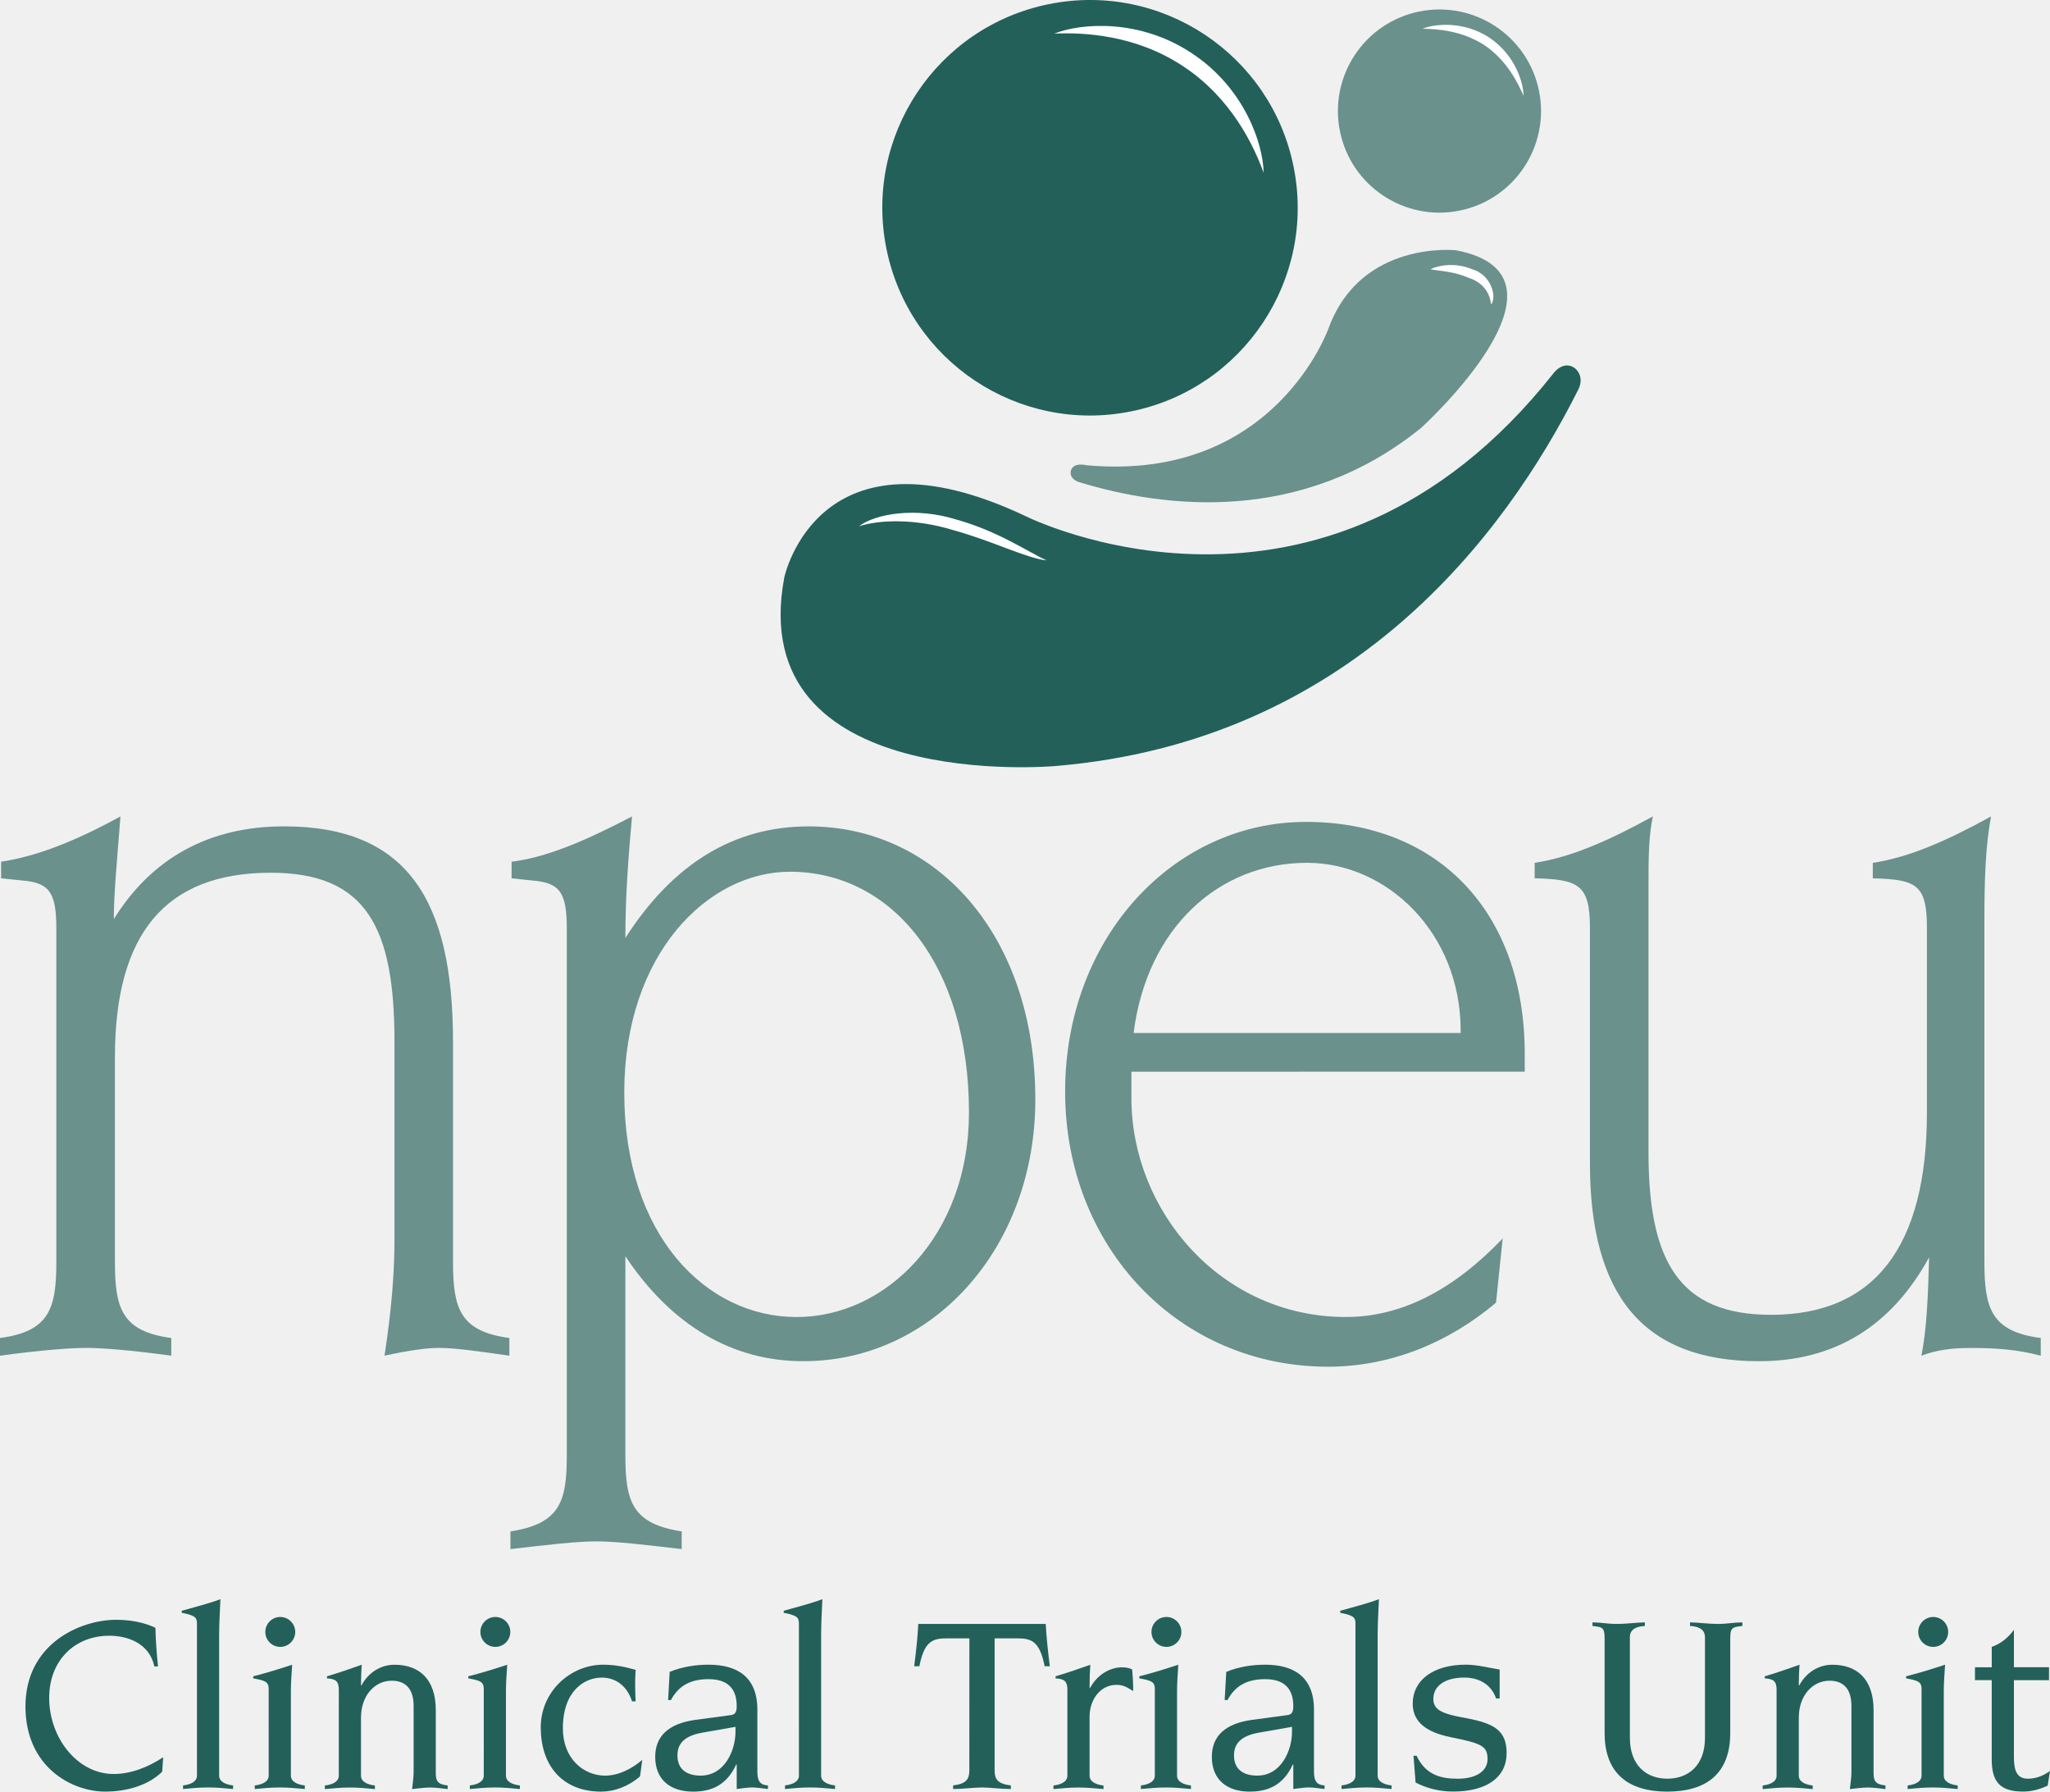
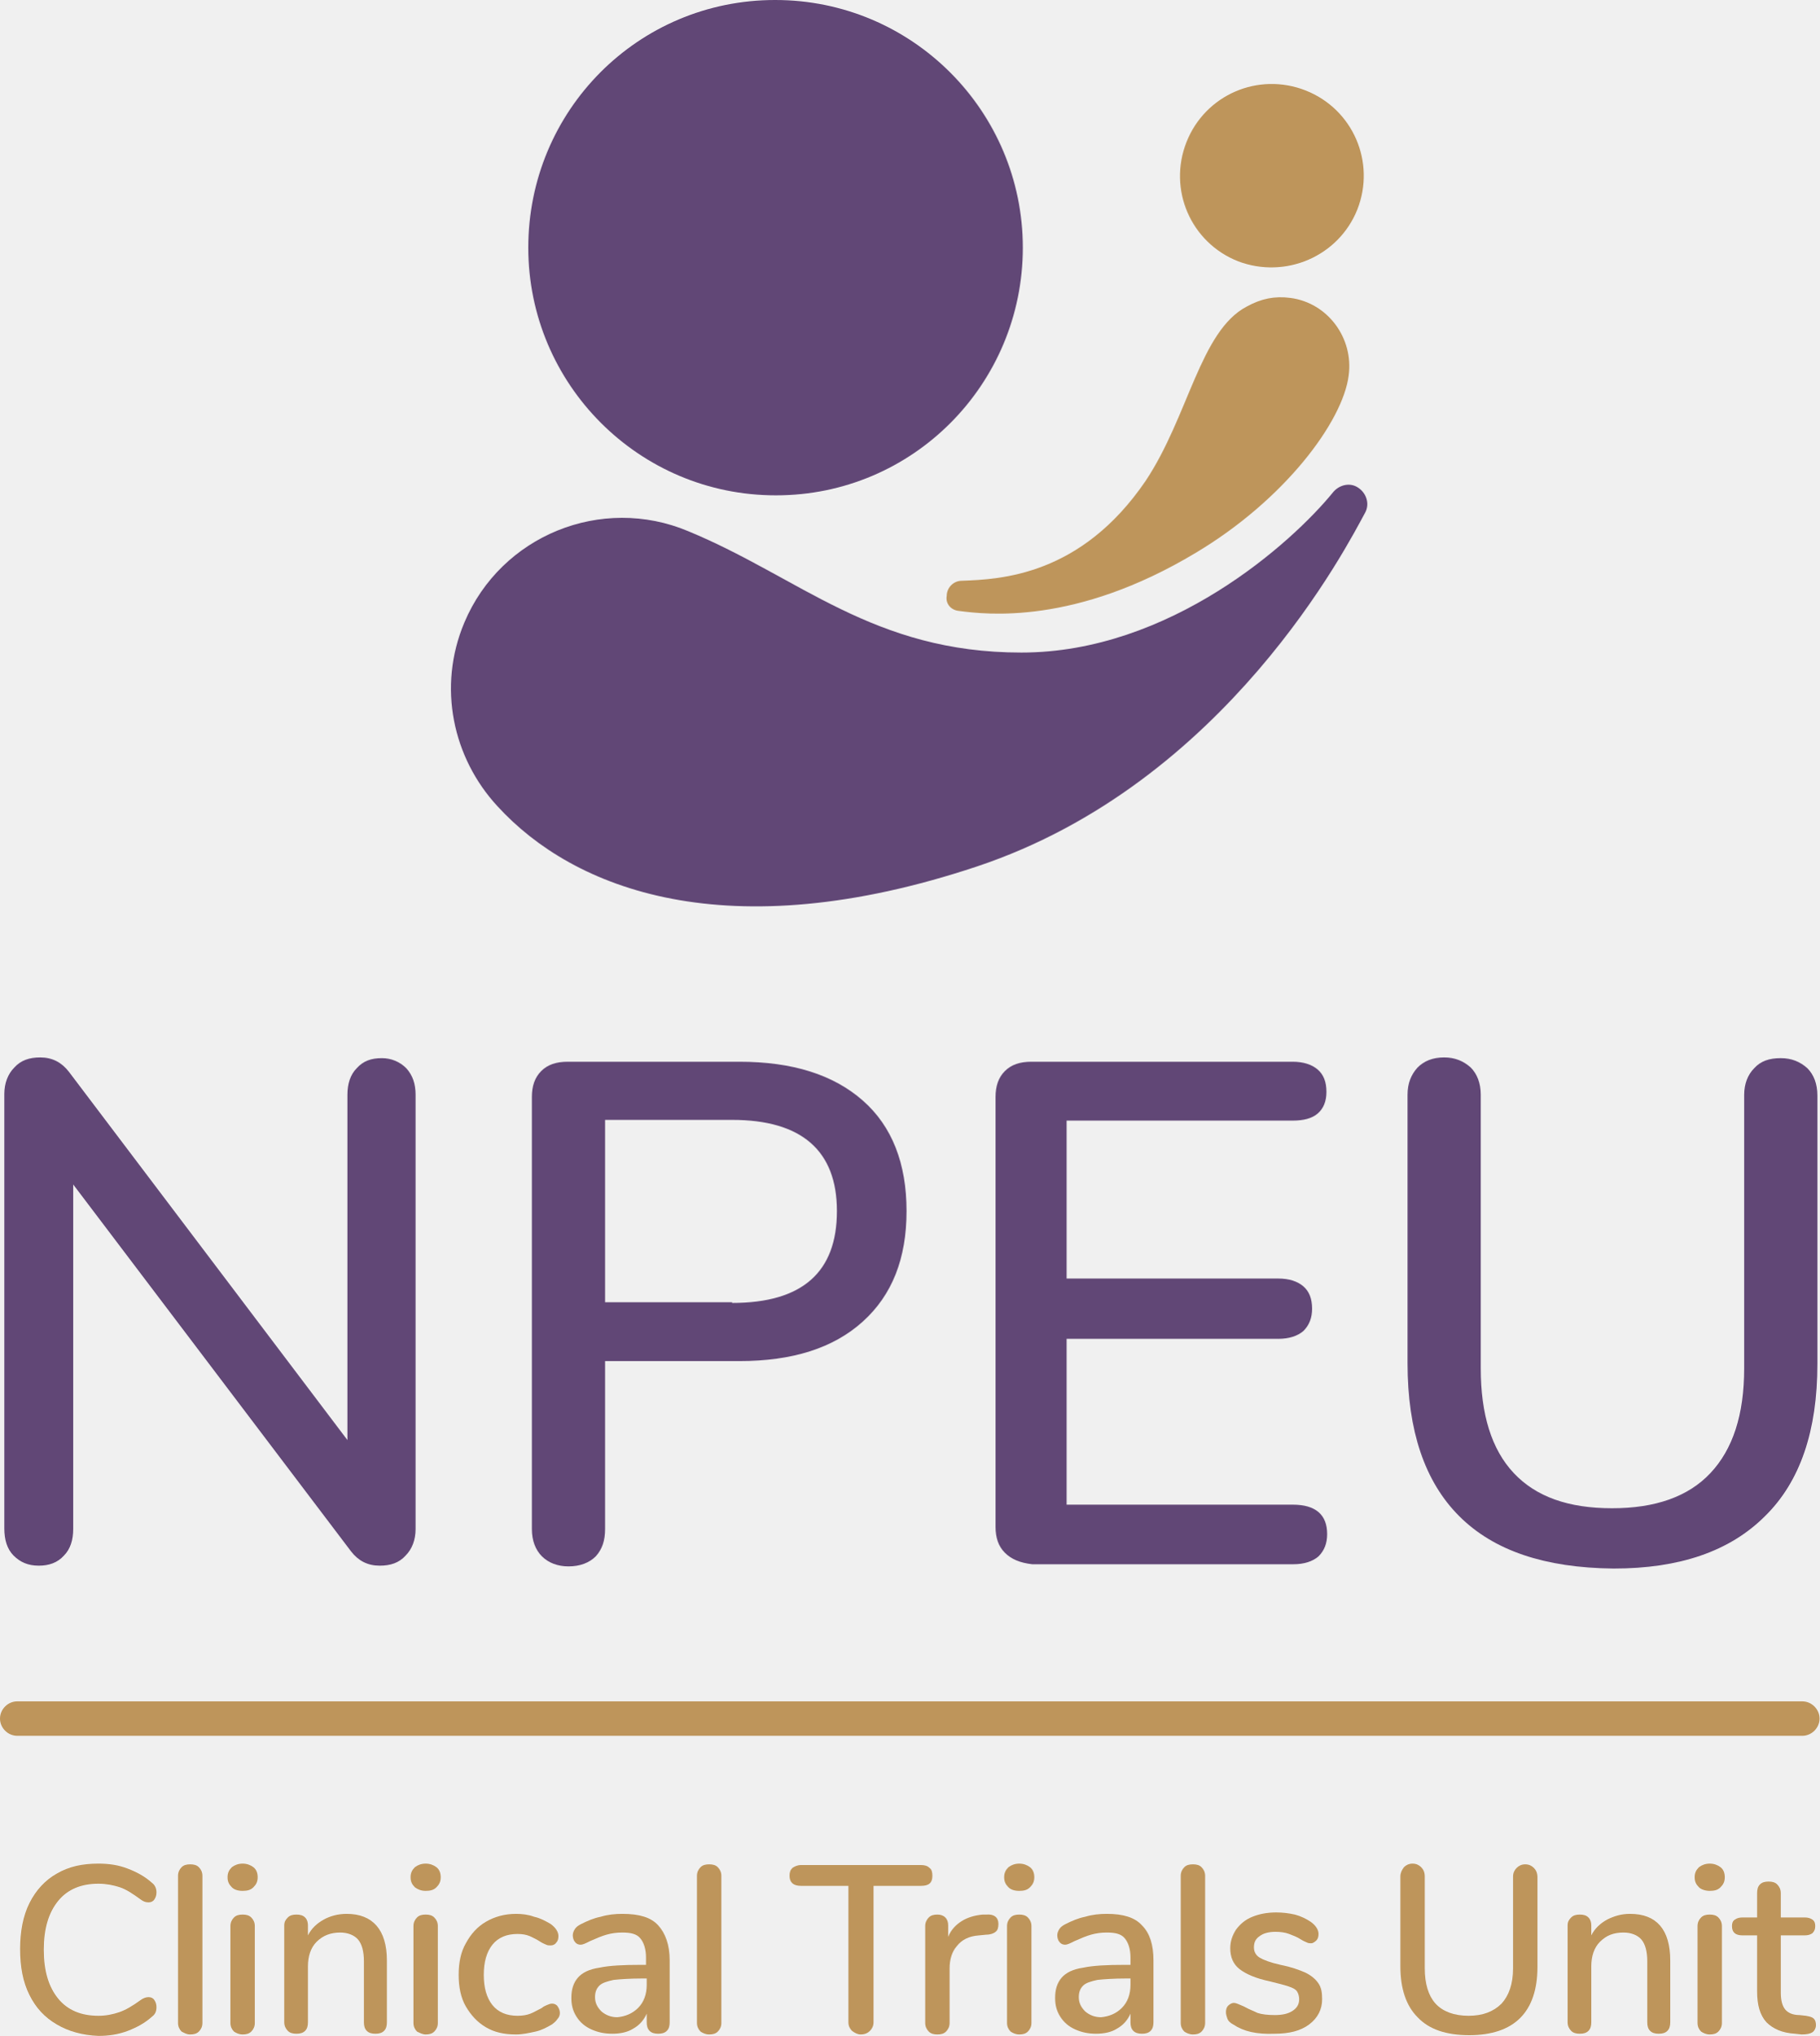
- <svg xmlns="http://www.w3.org/2000/svg" version="1.1" id="Layer_1" x="0px" y="0px" width="243.299px" height="212.6px" viewBox="0 0 243.299 212.6" enable-background="new 0 0 243.299 212.6" xml:space="preserve">
+ <svg xmlns="http://www.w3.org/2000/svg" version="1.1" id="Layer_1" x="0px" y="0px" width="253.5px" height="283.5px" viewBox="0 0 253.5 283.5" enable-background="new 0 0 253.5 283.5" xml:space="preserve">
  <g>
-     <path fill="#23605A" d="M19.245,210.238c-1.623,1.593-4.164,2.357-6.766,2.357c-3.978,0-9.457-2.939-9.457-10.103   c0-7.438,6.488-10.284,10.772-10.284c1.562,0,3.243,0.277,4.651,0.946c0.031,1.53,0.152,3.059,0.306,4.59h-0.427   c-0.61-2.785-3.215-3.645-5.357-3.645c-4.07,0-7.13,2.91-7.13,7.38c0,4.716,3.335,9.028,7.655,9.028   c2.111,0,4.164-0.854,5.877-1.988L19.245,210.238z" />
-     <path fill="#23605A" d="M23.376,192.636c0-0.7-0.274-0.854-1.102-1.103c-0.215-0.061-0.43-0.092-0.705-0.153v-0.242   c1.438-0.399,3.49-0.944,4.592-1.375c-0.063,1.438-0.153,2.878-0.153,4.315v16.619c0,0.736,0.797,1.073,1.653,1.165v0.425   c-1.041-0.091-1.866-0.182-2.967-0.182c-1.102,0-1.927,0.092-2.969,0.182v-0.425c0.855-0.092,1.652-0.429,1.652-1.165   L23.376,192.636L23.376,192.636z" />
-     <path fill="#23605A" d="M31.888,200.414c0-0.762-0.336-0.946-1.348-1.163c-0.151-0.031-0.307-0.06-0.487-0.092v-0.247   c1.592-0.398,3.151-0.887,4.622-1.373c-0.063,0.979-0.152,2.111-0.152,3.089v10.069c0,0.74,0.795,1.073,1.651,1.167v0.425   c-1.04-0.092-1.867-0.183-2.968-0.183c-1.102,0-1.926,0.092-2.969,0.183v-0.425c0.857-0.097,1.652-0.431,1.652-1.169   L31.888,200.414L31.888,200.414z M33.263,191.874c0.979,0,1.775,0.797,1.775,1.778c0,0.979-0.799,1.771-1.775,1.771   c-0.98,0-1.775-0.792-1.775-1.771C31.489,192.671,32.282,191.874,33.263,191.874z" />
-     <path fill="#23605A" d="M40.211,200.535c0-1.04-0.366-1.315-1.405-1.373v-0.247c1.346-0.396,3.03-0.979,4.129-1.373   c-0.06,0.672-0.091,1.716-0.091,2.447h0.06c0.797-1.502,2.265-2.447,3.918-2.447c2.938,0,4.898,1.716,4.898,5.385v7.499   c0,0.921,0.245,1.316,1.407,1.441v0.428c-0.579-0.061-1.407-0.186-2.111-0.186c-0.519,0-1.558,0.126-2.11,0.186   c0.06-0.609,0.183-1.316,0.183-1.992v-7.865c0-2.263-1.163-3-2.604-3c-2.021,0-3.642,1.776-3.642,4.38v6.888   c0,0.736,0.795,1.072,1.651,1.164v0.428c-1.039-0.094-1.866-0.186-2.967-0.186c-1.102,0-1.927,0.094-2.969,0.186v-0.428   c0.857-0.092,1.65-0.428,1.65-1.164L40.211,200.535L40.211,200.535z" />
-     <path fill="#23605A" d="M57.416,200.414c0-0.762-0.339-0.946-1.351-1.163c-0.15-0.031-0.306-0.06-0.486-0.092v-0.247   c1.592-0.398,3.152-0.887,4.621-1.373c-0.062,0.979-0.152,2.111-0.152,3.089v10.069c0,0.74,0.795,1.073,1.652,1.167v0.425   c-1.039-0.092-1.866-0.183-2.969-0.183c-1.104,0-1.929,0.092-2.968,0.183v-0.425c0.856-0.094,1.651-0.428,1.651-1.167   L57.416,200.414L57.416,200.414z M58.79,191.874c0.979,0,1.775,0.797,1.775,1.778c0,0.979-0.798,1.771-1.775,1.771   c-0.979,0-1.775-0.792-1.775-1.771C57.015,192.671,57.812,191.874,58.79,191.874z" />
-     <path fill="#23605A" d="M75.961,210.788c-1.407,1.225-3.091,1.81-4.593,1.81c-4.713,0-7.191-3.185-7.191-7.622   c0-4.255,3.521-7.438,7.407-7.438c1.467,0,2.661,0.274,3.854,0.61c-0.092,1.283-0.061,2.538,0,3.736h-0.431   c-0.521-1.686-1.806-2.815-3.583-2.815c-2.111,0-4.621,1.622-4.621,6.03c0,3.585,2.447,5.603,5.018,5.603   c1.625,0,3.217-0.856,4.406-1.868L75.961,210.788z" />
-     <path fill="#23605A" d="M79.479,198.389c1.467-0.606,3.059-0.852,4.622-0.852c3.335,0,5.785,1.406,5.785,5.325v7.22   c0,1.014,0.125,1.718,1.254,1.779v0.426c-0.642-0.06-1.254-0.184-1.897-0.184c-0.584,0-1.195,0.124-1.808,0.184v-2.904h-0.062   c-1.04,2.235-2.662,3.215-5.111,3.215c-2.664,0-4.5-1.378-4.5-4.131c0-2.479,1.624-3.946,4.745-4.38l4.315-0.58   c0.58-0.094,0.612-0.642,0.612-1.07c0-2.173-1.196-3.184-3.336-3.184c-2.052,0-3.521,0.702-4.471,2.479h-0.333L79.479,198.389z    M83.43,205.587c-2.144,0.367-3.03,1.256-3.03,2.724c0,1.682,1.164,2.388,2.756,2.388c2.908,0,4.133-3.09,4.133-5.174v-0.612   L83.43,205.587z" />
-     <path fill="#23605A" d="M94.817,192.636c0-0.7-0.274-0.854-1.102-1.103c-0.217-0.061-0.43-0.092-0.704-0.153v-0.242   c1.438-0.399,3.489-0.944,4.59-1.375c-0.06,1.438-0.149,2.878-0.149,4.315v16.619c0,0.736,0.797,1.073,1.651,1.165v0.425   c-1.04-0.091-1.866-0.182-2.968-0.182s-1.928,0.092-2.968,0.182v-0.425c0.856-0.092,1.651-0.429,1.651-1.165L94.817,192.636   L94.817,192.636z" />
-     <path fill="#23605A" d="M115.05,194.415h-2.814c-1.716,0-2.57,0.553-3.125,3.307h-0.613c0.217-1.683,0.4-3.336,0.488-5.02h15.122   c0.093,1.684,0.276,3.337,0.486,5.02h-0.612c-0.551-2.754-1.405-3.307-3.123-3.307h-2.816v15.669c0,1.041,0.367,1.594,1.928,1.779   v0.425c-1.197,0-2.511-0.182-3.429-0.182s-2.234,0.182-3.425,0.182v-0.425c1.558-0.187,1.926-0.738,1.926-1.779L115.05,194.415   L115.05,194.415z" />
-     <path fill="#23605A" d="M126.683,200.535c0-1.04-0.369-1.315-1.407-1.373v-0.247c1.35-0.396,3.032-0.979,4.132-1.373   c-0.061,0.672-0.095,1.716-0.095,2.753h0.063c0.795-1.499,2.295-2.447,3.795-2.447c0.612,0,0.945,0.126,1.194,0.247   c0.06,0.673,0.126,1.499,0.126,2.57c-0.738-0.43-1.105-0.735-1.994-0.735c-1.924,0-3.184,1.773-3.184,3.766v7.008   c0,0.74,0.795,1.073,1.652,1.166v0.426c-1.04-0.092-1.866-0.183-2.969-0.183c-1.104,0-1.929,0.092-2.968,0.183v-0.426   c0.856-0.094,1.651-0.427,1.651-1.166v-10.167L126.683,200.535L126.683,200.535z" />
-     <path fill="#23605A" d="M137.058,200.414c0-0.762-0.336-0.946-1.349-1.163c-0.15-0.031-0.309-0.06-0.488-0.092v-0.247   c1.593-0.398,3.152-0.887,4.624-1.373c-0.06,0.979-0.151,2.111-0.151,3.089v10.069c0,0.74,0.793,1.073,1.65,1.167v0.425   c-1.039-0.092-1.866-0.183-2.969-0.183c-1.104,0-1.93,0.092-2.968,0.183v-0.425c0.855-0.094,1.65-0.428,1.65-1.167V200.414   L137.058,200.414z M138.434,191.874c0.979,0,1.775,0.797,1.775,1.778c0,0.979-0.795,1.771-1.775,1.771   c-0.979,0-1.774-0.792-1.774-1.771C136.658,192.671,137.455,191.874,138.434,191.874z" />
-     <path fill="#23605A" d="M145.537,198.389c1.465-0.606,3.058-0.852,4.622-0.852c3.334,0,5.787,1.406,5.787,5.325v7.22   c0,1.014,0.123,1.718,1.255,1.779v0.426c-0.646-0.06-1.255-0.184-1.898-0.184c-0.581,0-1.198,0.124-1.811,0.184v-2.904h-0.06   c-1.04,2.235-2.663,3.215-5.111,3.215c-2.661,0-4.498-1.378-4.498-4.131c0-2.479,1.621-3.946,4.742-4.38l4.313-0.58   c0.581-0.094,0.612-0.642,0.612-1.07c0-2.173-1.194-3.184-3.333-3.184c-2.053,0-3.519,0.702-4.473,2.479h-0.337L145.537,198.389z    M149.483,205.587c-2.143,0.367-3.029,1.256-3.029,2.724c0,1.682,1.162,2.388,2.755,2.388c2.907,0,4.13-3.09,4.13-5.174v-0.612   L149.483,205.587z" />
-     <path fill="#23605A" d="M160.873,192.636c0-0.7-0.275-0.854-1.104-1.103c-0.217-0.061-0.43-0.092-0.706-0.153v-0.242   c1.441-0.399,3.493-0.944,4.593-1.375c-0.063,1.438-0.153,2.878-0.153,4.315v16.619c0,0.736,0.795,1.073,1.651,1.165v0.425   c-1.039-0.091-1.866-0.182-2.969-0.182c-1.101,0-1.926,0.092-2.969,0.182v-0.425c0.858-0.092,1.652-0.429,1.652-1.165v-18.062   H160.873L160.873,192.636z" />
-     <path fill="#23605A" d="M167.757,208.342h0.367c1.074,2.296,2.908,2.725,4.866,2.725c2.329,0,3.555-0.979,3.555-2.327   c0-1.592-0.767-1.869-4.382-2.604c-2.879-0.583-4.5-1.808-4.5-3.979c0-2.725,2.356-4.622,6.31-4.622   c1.348,0,2.695,0.367,4.011,0.578v3.429h-0.43c-0.551-1.648-2.019-2.478-3.765-2.478c-2.203,0-3.675,0.921-3.675,2.538   c0,1.438,1.313,1.808,3.979,2.294c3.215,0.613,4.716,1.439,4.716,4.13c0,2.879-2.357,4.563-6.367,4.563   c-1.53,0-3.092-0.367-4.438-1.071L167.757,208.342z" />
-     <path fill="#23605A" d="M188.999,192.515c0.947,0,1.9,0.184,2.724,0.184c1.562,0,2.54-0.184,3.491-0.184v0.429   c-0.672,0.032-1.775,0.217-1.775,1.315v11.97c0,3.243,1.958,4.835,4.437,4.835c2.514,0,4.473-1.592,4.473-4.835v-11.97   c0-1.103-1.104-1.283-1.773-1.315v-0.429c0.944,0,1.928,0.184,3.487,0.184c0.829,0,1.778-0.184,2.725-0.184v0.429   c-1.255,0.124-1.438,0.217-1.438,1.561v11.141c0,4.742-2.754,6.951-7.472,6.951c-4.685,0-7.438-2.204-7.438-6.951v-11.141   c0-1.348-0.185-1.44-1.438-1.561L188.999,192.515L188.999,192.515z" />
-     <path fill="#23605A" d="M210.852,200.535c0-1.04-0.366-1.315-1.406-1.373v-0.247c1.35-0.396,3.032-0.979,4.131-1.373   c-0.061,0.672-0.092,1.716-0.092,2.447h0.061c0.795-1.502,2.264-2.447,3.918-2.447c2.939,0,4.897,1.716,4.897,5.385v7.499   c0,0.921,0.247,1.316,1.409,1.441v0.428c-0.582-0.061-1.409-0.186-2.112-0.186c-0.521,0-1.562,0.126-2.111,0.186   c0.06-0.609,0.186-1.316,0.186-1.992v-7.865c0-2.263-1.166-3-2.604-3c-2.021,0-3.643,1.776-3.643,4.38v6.888   c0,0.736,0.796,1.072,1.649,1.164v0.428c-1.039-0.094-1.866-0.186-2.968-0.186c-1.104,0-1.93,0.094-2.969,0.186v-0.428   c0.856-0.092,1.651-0.428,1.651-1.164v-10.169L210.852,200.535L210.852,200.535z" />
-     <path fill="#23605A" d="M228.056,200.414c0-0.762-0.335-0.946-1.348-1.163c-0.153-0.031-0.31-0.06-0.489-0.092v-0.247   c1.592-0.398,3.153-0.887,4.627-1.373c-0.063,0.979-0.153,2.111-0.153,3.089v10.069c0,0.74,0.794,1.073,1.648,1.167v0.425   c-1.037-0.092-1.865-0.183-2.967-0.183c-1.104,0-1.93,0.092-2.97,0.183v-0.425c0.856-0.094,1.652-0.428,1.652-1.167   L228.056,200.414L228.056,200.414z M229.436,191.874c0.979,0,1.777,0.797,1.777,1.778c0,0.979-0.797,1.771-1.777,1.771   c-0.979,0-1.774-0.792-1.774-1.771C227.66,192.671,228.458,191.874,229.436,191.874z" />
-     <path fill="#23605A" d="M234.396,197.842h1.99v-2.42c1.163-0.399,2.019-1.191,2.631-2.018v4.437h4.164v1.533h-4.164v9.121   c0,1.405,0.245,2.57,1.65,2.57c0.946,0,1.837-0.335,2.632-0.92l-0.276,1.743c-0.919,0.43-1.898,0.705-2.905,0.705   c-2.788,0-3.735-1.195-3.735-3.826v-9.397h-1.99L234.396,197.842L234.396,197.842z" />
+     <path fill="#BE955B" d="M7.9,282c-1.7-1-2.9-2.3-3.8-4.1c-0.9-1.8-1.3-3.9-1.3-6.4c0-2.4,0.4-4.6,1.3-6.4s2.2-3.2,3.8-4.1   c1.7-1,3.6-1.4,5.8-1.4c1.5,0,2.8,0.2,4.1,0.7c1.3,0.5,2.4,1.1,3.4,2c0.4,0.3,0.6,0.8,0.6,1.3c0,0.4-0.1,0.7-0.3,1   c-0.2,0.3-0.5,0.4-0.8,0.4c-0.4,0-0.7-0.1-1.1-0.4c-1.1-0.8-2-1.4-2.9-1.7c-0.9-0.3-1.9-0.5-3-0.5c-2.4,0-4.3,0.8-5.6,2.4   s-2,3.8-2,6.8s0.7,5.2,2,6.8c1.3,1.6,3.2,2.4,5.6,2.4c1.1,0,2-0.2,2.9-0.5s1.9-0.9,3-1.7c0.4-0.3,0.8-0.4,1.1-0.4   c0.3,0,0.6,0.1,0.8,0.4c0.2,0.3,0.3,0.6,0.3,1c0,0.6-0.2,1-0.6,1.3c-1,0.9-2.1,1.5-3.4,2s-2.7,0.7-4.1,0.7   C11.5,283.5,9.6,283,7.9,282z" />
+     <path fill="#BE955B" d="M25.3,283c-0.3-0.3-0.5-0.7-0.5-1.2v-20.5c0-0.5,0.2-0.9,0.5-1.2c0.3-0.3,0.7-0.4,1.2-0.4s0.9,0.1,1.2,0.4   c0.3,0.3,0.5,0.7,0.5,1.2v20.5c0,0.5-0.2,0.9-0.5,1.2c-0.3,0.3-0.7,0.4-1.2,0.4S25.7,283.2,25.3,283z" />
+     <path fill="#BE955B" d="M32.3,262.9c-0.4-0.4-0.6-0.8-0.6-1.4s0.2-1,0.6-1.4c0.4-0.3,0.9-0.5,1.5-0.5s1.1,0.2,1.5,0.5   s0.6,0.8,0.6,1.4s-0.2,1-0.6,1.4s-0.9,0.5-1.5,0.5C33.1,263.4,32.6,263.2,32.3,262.9z M32.6,283c-0.3-0.3-0.5-0.7-0.5-1.2v-13.5   c0-0.5,0.2-0.9,0.5-1.2c0.3-0.3,0.7-0.4,1.2-0.4s0.9,0.1,1.2,0.4s0.5,0.7,0.5,1.2v13.5c0,0.5-0.2,0.9-0.5,1.2   c-0.3,0.3-0.7,0.4-1.2,0.4S32.9,283.2,32.6,283z" />
+     <path fill="#BE955B" d="M53.9,273.1v8.6c0,0.5-0.1,0.9-0.4,1.2c-0.3,0.3-0.7,0.4-1.2,0.4s-0.9-0.1-1.2-0.4s-0.4-0.7-0.4-1.2v-8.5   c0-1.4-0.3-2.4-0.8-3s-1.4-1-2.5-1c-1.3,0-2.4,0.4-3.3,1.3c-0.8,0.8-1.2,2-1.2,3.4v7.8c0,0.5-0.1,0.9-0.4,1.2   c-0.3,0.3-0.7,0.4-1.2,0.4s-0.9-0.1-1.2-0.4s-0.5-0.7-0.5-1.2v-13.5c0-0.5,0.2-0.8,0.5-1.1c0.3-0.3,0.7-0.4,1.2-0.4   s0.9,0.1,1.2,0.4s0.4,0.7,0.4,1.1v1.4c0.5-1,1.3-1.7,2.2-2.2s2-0.8,3.2-0.8C51.9,266.6,53.9,268.8,53.9,273.1z" />
+     <path fill="#BE955B" d="M57.8,262.9c-0.4-0.4-0.6-0.8-0.6-1.4s0.2-1,0.6-1.4c0.4-0.3,0.9-0.5,1.5-0.5s1.1,0.2,1.5,0.5   s0.6,0.8,0.6,1.4s-0.2,1-0.6,1.4s-0.9,0.5-1.5,0.5S58.2,263.2,57.8,262.9z M58.1,283c-0.3-0.3-0.5-0.7-0.5-1.2v-13.5   c0-0.5,0.2-0.9,0.5-1.2c0.3-0.3,0.7-0.4,1.2-0.4s0.9,0.1,1.2,0.4s0.5,0.7,0.5,1.2v13.5c0,0.5-0.2,0.9-0.5,1.2   c-0.3,0.3-0.7,0.4-1.2,0.4C58.9,283.4,58.5,283.2,58.1,283z" />
+     <path fill="#BE955B" d="M67.7,282.4c-1.2-0.7-2.1-1.7-2.8-2.9s-1-2.7-1-4.4c0-1.7,0.3-3.2,1-4.4c0.7-1.3,1.6-2.3,2.8-3   s2.6-1.1,4.2-1.1c0.8,0,1.7,0.1,2.5,0.4c0.9,0.2,1.6,0.6,2.3,1c0.7,0.5,1.1,1.1,1.1,1.7c0,0.4-0.1,0.7-0.3,0.9   c-0.2,0.3-0.5,0.4-0.8,0.4c-0.2,0-0.4,0-0.6-0.1s-0.5-0.2-0.8-0.4c-0.6-0.4-1.1-0.6-1.5-0.8c-0.5-0.2-1-0.3-1.7-0.3   c-1.5,0-2.7,0.5-3.5,1.5s-1.2,2.4-1.2,4.2c0,1.8,0.4,3.2,1.2,4.2c0.8,1,2,1.5,3.5,1.5c0.7,0,1.3-0.1,1.8-0.3c0.5-0.2,1-0.5,1.6-0.8   c0.2-0.2,0.5-0.3,0.7-0.4s0.5-0.2,0.7-0.2c0.3,0,0.6,0.1,0.8,0.4c0.2,0.3,0.3,0.6,0.3,0.9s-0.1,0.6-0.3,0.8   c-0.2,0.3-0.4,0.5-0.8,0.8c-0.7,0.4-1.4,0.8-2.3,1s-1.8,0.4-2.7,0.4C70.2,283.4,68.9,283.1,67.7,282.4z" />
+     <path fill="#BE955B" d="M91.7,268.2c1,1.1,1.6,2.7,1.6,4.9v8.6c0,0.5-0.1,0.9-0.4,1.2c-0.3,0.3-0.7,0.4-1.2,0.4s-0.9-0.1-1.2-0.4   c-0.3-0.3-0.4-0.7-0.4-1.2v-1.2c-0.4,0.9-1,1.6-1.9,2.1c-0.8,0.5-1.8,0.7-2.9,0.7s-2-0.2-2.9-0.6s-1.6-1-2.1-1.8s-0.7-1.6-0.7-2.6   c0-1.2,0.3-2.1,0.9-2.8c0.6-0.7,1.6-1.2,3-1.4c1.4-0.3,3.3-0.4,5.8-0.4H90v-1c0-1.2-0.3-2.1-0.8-2.7s-1.3-0.8-2.5-0.8   c-0.8,0-1.5,0.1-2.2,0.3c-0.7,0.2-1.4,0.5-2.3,0.9c-0.6,0.3-1,0.5-1.3,0.5s-0.6-0.1-0.8-0.4c-0.2-0.2-0.3-0.6-0.3-0.9   s0.1-0.6,0.3-0.9c0.2-0.3,0.5-0.5,0.9-0.7c0.8-0.4,1.7-0.8,2.7-1c1-0.3,2-0.4,3-0.4C89.1,266.6,90.7,267.1,91.7,268.2z M88.9,279.7   c0.8-0.8,1.2-1.9,1.2-3.2v-0.9h-0.6c-1.7,0-3.1,0.1-4,0.2c-0.9,0.2-1.6,0.4-2,0.8s-0.6,0.9-0.6,1.6c0,0.8,0.3,1.4,0.9,2   c0.6,0.5,1.3,0.8,2.2,0.8C87.1,280.9,88.1,280.5,88.9,279.7z" />
+     <path fill="#BE955B" d="M97.6,283c-0.3-0.3-0.5-0.7-0.5-1.2v-20.5c0-0.5,0.2-0.9,0.5-1.2c0.3-0.3,0.7-0.4,1.2-0.4s0.9,0.1,1.2,0.4   c0.3,0.3,0.5,0.7,0.5,1.2v20.5c0,0.5-0.2,0.9-0.5,1.2c-0.3,0.3-0.7,0.4-1.2,0.4C98.3,283.4,97.9,283.2,97.6,283z" />
+     <path fill="#BE955B" d="M118.7,282.9c-0.3-0.3-0.5-0.7-0.5-1.2v-19h-6.6c-1.1,0-1.6-0.5-1.6-1.4c0-0.5,0.1-0.8,0.4-1.1   c0.3-0.2,0.7-0.4,1.2-0.4h16.7c0.5,0,0.9,0.1,1.2,0.4c0.3,0.2,0.4,0.6,0.4,1.1c0,1-0.5,1.4-1.6,1.4h-6.6v19c0,0.5-0.2,0.9-0.5,1.2   c-0.3,0.3-0.7,0.5-1.3,0.5C119.5,283.4,119.1,283.2,118.7,282.9z" />
+     <path fill="#BE955B" d="M139.1,268c0,0.5-0.1,0.9-0.4,1.1c-0.2,0.2-0.7,0.4-1.3,0.4l-1,0.1c-1.4,0.1-2.4,0.6-3.1,1.5   c-0.7,0.8-1,1.9-1,3.1v7.6c0,0.5-0.2,0.9-0.5,1.2c-0.3,0.3-0.7,0.4-1.2,0.4s-0.9-0.1-1.2-0.4s-0.5-0.7-0.5-1.2v-13.5   c0-0.5,0.2-0.9,0.5-1.2c0.3-0.3,0.7-0.4,1.2-0.4c0.4,0,0.8,0.1,1.1,0.4s0.4,0.7,0.4,1.1v1.6c0.4-1,1.1-1.7,1.9-2.2   c0.8-0.5,1.8-0.8,2.9-0.9h0.5C138.5,266.6,139.1,267.1,139.1,268z" />
+     <path fill="#BE955B" d="M140.5,262.9c-0.4-0.4-0.6-0.8-0.6-1.4s0.2-1,0.6-1.4c0.4-0.3,0.9-0.5,1.5-0.5s1.1,0.2,1.5,0.5   s0.6,0.8,0.6,1.4s-0.2,1-0.6,1.4c-0.4,0.4-0.9,0.5-1.5,0.5C141.3,263.4,140.8,263.2,140.5,262.9z M140.8,283   c-0.3-0.3-0.5-0.7-0.5-1.2v-13.5c0-0.5,0.2-0.9,0.5-1.2c0.3-0.3,0.7-0.4,1.2-0.4s0.9,0.1,1.2,0.4s0.5,0.7,0.5,1.2v13.5   c0,0.5-0.2,0.9-0.5,1.2c-0.3,0.3-0.7,0.4-1.2,0.4S141.1,283.2,140.8,283z" />
+     <path fill="#BE955B" d="M159.1,268.2c1.1,1.1,1.6,2.7,1.6,4.9v8.6c0,0.5-0.1,0.9-0.4,1.2c-0.3,0.3-0.7,0.4-1.2,0.4   s-0.9-0.1-1.2-0.4s-0.4-0.7-0.4-1.2v-1.2c-0.4,0.9-1,1.6-1.9,2.1c-0.8,0.5-1.8,0.7-2.9,0.7c-1.1,0-2-0.2-2.9-0.6s-1.6-1-2.1-1.8   s-0.7-1.6-0.7-2.6c0-1.2,0.3-2.1,0.9-2.8c0.6-0.7,1.6-1.2,3-1.4c1.4-0.3,3.3-0.4,5.8-0.4h0.8v-1c0-1.2-0.3-2.1-0.8-2.7   s-1.3-0.8-2.5-0.8c-0.8,0-1.5,0.1-2.2,0.3c-0.7,0.2-1.4,0.5-2.3,0.9c-0.6,0.3-1,0.5-1.3,0.5s-0.6-0.1-0.8-0.4   c-0.2-0.2-0.3-0.6-0.3-0.9s0.1-0.6,0.3-0.9s0.5-0.5,0.9-0.7c0.8-0.4,1.7-0.8,2.7-1c1-0.3,2-0.4,3-0.4   C156.5,266.6,158.1,267.1,159.1,268.2z M156.3,279.7c0.8-0.8,1.2-1.9,1.2-3.2v-0.9h-0.6c-1.7,0-3.1,0.1-4,0.2   c-0.9,0.2-1.6,0.4-2,0.8s-0.6,0.9-0.6,1.6c0,0.8,0.3,1.4,0.9,2c0.6,0.5,1.3,0.8,2.2,0.8C154.5,280.9,155.5,280.5,156.3,279.7z" />
+     <path fill="#BE955B" d="M165,283c-0.3-0.3-0.5-0.7-0.5-1.2v-20.5c0-0.5,0.2-0.9,0.5-1.2c0.3-0.3,0.7-0.4,1.2-0.4s0.9,0.1,1.2,0.4   s0.5,0.7,0.5,1.2v20.5c0,0.5-0.2,0.9-0.5,1.2c-0.3,0.3-0.7,0.4-1.2,0.4S165.3,283.2,165,283z" />
+     <path fill="#BE955B" d="M171.8,282c-0.4-0.2-0.7-0.5-0.8-0.8s-0.2-0.6-0.2-0.9c0-0.4,0.1-0.7,0.3-0.9c0.2-0.2,0.5-0.4,0.8-0.4   s0.7,0.2,1.4,0.5c0.7,0.4,1.3,0.6,1.9,0.9c0.6,0.2,1.4,0.3,2.4,0.3c1.1,0,1.9-0.2,2.5-0.6s0.9-0.9,0.9-1.6c0-0.4-0.1-0.8-0.3-1.1   c-0.2-0.3-0.6-0.5-1.2-0.7c-0.6-0.2-1.4-0.4-2.6-0.7c-1.9-0.4-3.3-1-4.2-1.7s-1.3-1.7-1.3-2.9c0-1,0.3-1.8,0.8-2.6   c0.6-0.8,1.3-1.4,2.3-1.8s2.1-0.6,3.3-0.6c0.9,0,1.7,0.1,2.6,0.3c0.8,0.2,1.6,0.6,2.2,1c0.7,0.5,1.1,1.1,1.1,1.7   c0,0.4-0.1,0.7-0.3,0.9c-0.2,0.2-0.5,0.4-0.7,0.4s-0.4,0-0.6-0.1c-0.2-0.1-0.5-0.2-0.8-0.4c-0.6-0.4-1.2-0.6-1.7-0.8   c-0.5-0.2-1.2-0.3-1.9-0.3c-0.9,0-1.7,0.2-2.2,0.6c-0.6,0.4-0.8,0.9-0.8,1.6c0,0.6,0.3,1.1,0.8,1.4s1.5,0.7,2.9,1   c1.5,0.3,2.6,0.7,3.5,1.1c0.8,0.4,1.4,0.9,1.8,1.5c0.4,0.6,0.5,1.3,0.5,2.2c0,1.4-0.6,2.6-1.8,3.5s-2.8,1.3-4.8,1.3   C175.1,283.4,173.3,283,171.8,282z" />
+     <path fill="#BE955B" d="M197.5,281c-1.6-1.6-2.4-4-2.4-7.1v-12.5c0-0.5,0.2-0.9,0.5-1.3c0.3-0.3,0.7-0.5,1.2-0.5s0.9,0.2,1.2,0.5   s0.5,0.7,0.5,1.3v12.8c0,2.1,0.5,3.8,1.5,4.9s2.6,1.7,4.6,1.7s3.5-0.6,4.6-1.7c1-1.1,1.6-2.7,1.6-4.9v-12.8c0-0.5,0.2-0.9,0.5-1.2   c0.3-0.3,0.7-0.5,1.2-0.5s0.9,0.2,1.2,0.5s0.5,0.7,0.5,1.3V274c0,3.1-0.8,5.5-2.4,7.1c-1.6,1.6-4,2.4-7.1,2.4   C201.5,283.5,199.1,282.7,197.5,281z" />
+     <path fill="#BE955B" d="M232.7,273.1v8.6c0,0.5-0.1,0.9-0.4,1.2c-0.3,0.3-0.7,0.4-1.2,0.4s-0.9-0.1-1.2-0.4s-0.4-0.7-0.4-1.2v-8.5   c0-1.4-0.3-2.4-0.8-3s-1.4-1-2.5-1c-1.4,0-2.4,0.4-3.3,1.3c-0.8,0.8-1.2,2-1.2,3.4v7.8c0,0.5-0.1,0.9-0.4,1.2   c-0.3,0.3-0.7,0.4-1.2,0.4s-0.9-0.1-1.2-0.4s-0.5-0.7-0.5-1.2v-13.5c0-0.5,0.2-0.8,0.5-1.1c0.3-0.3,0.7-0.4,1.2-0.4   s0.9,0.1,1.2,0.4s0.4,0.7,0.4,1.1v1.4c0.5-1,1.3-1.7,2.2-2.2c1-0.5,2-0.8,3.2-0.8C230.8,266.6,232.7,268.8,232.7,273.1z" />
+     <path fill="#BE955B" d="M236.7,262.9c-0.4-0.4-0.6-0.8-0.6-1.4s0.2-1,0.6-1.4c0.4-0.3,0.9-0.5,1.5-0.5s1.1,0.2,1.5,0.5   s0.6,0.8,0.6,1.4s-0.2,1-0.6,1.4c-0.4,0.4-0.9,0.5-1.5,0.5C237.6,263.4,237,263.2,236.7,262.9z M237,283c-0.3-0.3-0.5-0.7-0.5-1.2   v-13.5c0-0.5,0.2-0.9,0.5-1.2c0.3-0.3,0.7-0.4,1.2-0.4s0.9,0.1,1.2,0.4s0.5,0.7,0.5,1.2v13.5c0,0.5-0.2,0.9-0.5,1.2   c-0.3,0.3-0.7,0.4-1.2,0.4S237.3,283.2,237,283z" />
+     <path fill="#BE955B" d="M252.7,281.2c0.2,0.2,0.3,0.5,0.3,0.9s-0.2,0.8-0.5,1s-0.8,0.3-1.5,0.3l-0.9-0.1c-1.8-0.1-3.1-0.7-4-1.6   c-0.9-1-1.3-2.4-1.3-4.3v-7.8h-2c-1,0-1.5-0.4-1.5-1.3c0-0.4,0.1-0.7,0.4-0.9c0.3-0.2,0.6-0.3,1.1-0.3h2v-3.4   c0-0.5,0.1-0.9,0.4-1.2c0.3-0.3,0.7-0.4,1.2-0.4s0.9,0.1,1.2,0.4s0.5,0.7,0.5,1.2v3.4h3.3c0.5,0,0.8,0.1,1.1,0.3   c0.3,0.2,0.4,0.5,0.4,0.9s-0.1,0.7-0.4,1c-0.3,0.2-0.6,0.3-1.1,0.3h-3.3v8c0,1,0.2,1.8,0.6,2.3c0.4,0.5,1.1,0.8,2,0.8l0.9,0.1   C252.2,280.9,252.5,281,252.7,281.2z" />
  </g>
-   <g>
-     <g>
-       <path fill="#6A918C" d="M129.002,55.212c22.438,2.012,28.745-16.438,28.745-16.438c3.885-10.296,15.056-9.078,15.056-9.078    c15.754,3.022-4.126,21.065-4.126,21.065c-14.265,11.562-30.563,9.501-40.497,6.482c0,0-1.244-0.3-1.106-1.271    C127.073,55.977,127.127,54.801,129.002,55.212z" />
-     </g>
-     <g>
-       <path fill="#6A918C" d="M182.655,10.796c1.313,6.524-2.912,12.885-9.436,14.197c-6.516,1.316-12.88-2.906-14.195-9.435    c-1.313-6.519,2.91-12.883,9.436-14.195C174.979,0.052,181.345,4.273,182.655,10.796z" />
-     </g>
-   </g>
-   <g>
-     <path fill="#6A918C" d="M13.507,109.073c4.458-7.21,11.275-11.016,20.195-11.016c14.556,0,20.063,8.653,20.063,25.567v26.095   c0,5.51,0.789,8.265,6.688,9.049v2.1c-3.674-0.523-6.426-0.921-8.394-0.921c-1.313,0-3.409,0.262-6.424,0.921   c0.789-5.116,1.183-9.703,1.183-13.639v-23.604c0-13.509-3.279-20.063-14.687-20.063c-12.59,0-18.492,7.343-18.492,21.896v24.26   c0,5.51,0.789,8.265,6.688,9.052v2.096c-4.855-0.658-8.264-0.921-10.1-0.921c-1.834,0-5.376,0.265-10.228,0.924v-2.097   c5.899-0.787,6.688-3.539,6.688-9.052v-39.603c0-4.326-0.919-5.374-4.063-5.638l-2.492-0.258v-1.969   c4.326-0.654,8.917-2.492,14.163-5.373C13.903,101.992,13.507,106.056,13.507,109.073z" />
-     <path fill="#6A918C" d="M74.22,111.302c5.639-8.787,12.85-13.242,21.77-13.242c15.08,0,26.885,12.852,26.885,32.388   c0,17.573-12.067,31.075-27.538,31.075c-8.392,0-15.606-4.197-21.116-12.452v23.603c0,5.509,0.789,8.13,6.688,9.049v2.097   c-4.459-0.521-7.74-0.916-10.099-0.916s-5.771,0.396-10.229,0.916v-2.097c5.9-0.919,6.688-3.54,6.688-9.049v-62.55   c0-4.327-0.917-5.375-4.063-5.638l-2.491-0.262v-1.969c4.196-0.521,8.784-2.492,14.295-5.373   C74.614,101.337,74.22,106.056,74.22,111.302z M74.089,129.664c0,16.917,9.703,26.619,20.456,26.619   c10.624,0,20.456-9.7,20.456-24.259c0-17.573-9.18-28.582-21.245-28.582C84.053,103.437,74.089,113.138,74.089,129.664z" />
-     <path fill="#6A918C" d="M134.279,127.17c0,0,0,1.046,0,3.146c0,13.372,10.621,25.962,25.441,25.962   c6.557,0,12.717-3.146,18.621-9.313l-0.788,7.607c-5.898,4.982-12.85,7.605-19.932,7.605c-17.703,0-31.209-14.163-31.209-32.652   c0-18.229,12.85-31.997,28.584-31.997c15.604,0,25.964,10.62,25.964,27.536c0,0.656,0,1.312,0,2.1L134.279,127.17L134.279,127.17z    M173.356,122.318c0-11.669-8.786-19.935-18.227-19.935c-10.494,0-19.013,7.739-20.59,20.195h38.815   C173.356,122.451,173.356,122.451,173.356,122.318z" />
-     <path fill="#6A918C" d="M228.952,149.199c-4.458,8.131-11.145,12.326-20.191,12.326c-13.77,0-20.063-7.866-20.063-23.472v-27.933   c0-5.116-1.313-5.771-6.56-5.9v-1.837c4.329-0.655,8.787-2.621,14.031-5.51c-0.521,2.359-0.521,5.115-0.521,8.266   c0,1.184,0,2.492,0,3.937v26.885c0,0.266,0,0.522,0,0.786c0,12.979,3.673,19.272,14.559,19.272   c12.191,0,18.484-7.998,18.484-23.996v-21.899c0-5.116-1.18-5.771-6.422-5.899v-1.835c4.326-0.656,8.786-2.621,14.029-5.509   c-0.656,3.542-0.785,7.605-0.785,12.193v40.649c0,5.512,0.785,8.266,6.688,9.051v2.1c-2.886-0.788-5.639-0.92-8.391-0.92   c-2.232,0-4.064,0.261-5.771,0.92C228.691,157.594,228.825,153.659,228.952,149.199z" />
-   </g>
-   <g>
-     <g>
-       <path fill="#23605A" d="M187.31,46.24c-8.721,17.356-27.081,41.752-62.06,44.659c0,0-36.999,3.34-32.169-22.371    c0,0,3.966-18.974,28.65-7.275c0,0,35.252,17.709,62.611-16.921c0,0,1.146-1.626,2.536-0.666    C186.88,43.665,188.144,44.569,187.31,46.24z" />
-     </g>
-     <g>
-       <path fill="#23605A" d="M153.525,19.777c2.693,13.351-5.957,26.353-19.294,29.041c-13.337,2.687-26.336-5.955-29.029-19.309    c-2.688-13.336,5.957-26.334,19.295-29.02C137.831-2.198,150.834,6.435,153.525,19.777z" />
-     </g>
-   </g>
-   <path fill="#FFFFFF" d="M113.522,61.658c-4.798-1.512-9.588-0.721-11.582,0.792c2.373-0.771,6.616-0.959,11.242,0.47  c4.598,1.264,8.516,3.284,11.03,3.582C121.983,65.476,118.405,63.01,113.522,61.658z" />
-   <path fill="#FFFFFF" d="M174.724,31.952c-2.027-0.86-4.065-0.459-4.966,0.002c1.098,0.202,2.764,0.245,4.555,1.012  c1.863,0.612,2.559,2.019,2.641,3.172C177.688,35.298,177.018,32.608,174.724,31.952z" />
-   <path fill="#FFFFFF" d="M176.765,4.468c-3.037-1.987-6.408-1.665-7.932-1.06c1.703,0.034,4.634,0.194,7.343,1.954  c2.679,1.815,3.957,4.456,4.646,6.01C180.796,9.725,179.777,6.496,176.765,4.468z" />
-   <path fill="#FFFFFF" d="M141.476,6.338c-6.202-4.146-13.181-3.616-16.354-2.347c3.472-0.166,9.696,0.134,15.327,3.892  c5.651,3.728,8.342,9.347,9.521,12.618C149.925,17.082,147.698,10.443,141.476,6.338z" />
+   <path fill="#BE955B" d="M0,239.4c0-1.3,1.1-2.4,2.4-2.4h248.7c1.3,0,2.4,1.1,2.4,2.4c0,1.3-1.1,2.4-2.4,2.4H2.4  C1.1,241.8,0,240.7,0,239.4" />
+   <path fill="#614776" d="M56.6,148.8c0.9,1,1.3,2.2,1.3,3.7V213c0,1.5-0.5,2.8-1.4,3.7c-0.9,1-2.1,1.4-3.6,1.4c-1.7,0-3-0.7-4-2  L10.2,165v48c0,1.5-0.4,2.8-1.3,3.7c-0.9,1-2.1,1.4-3.5,1.4c-1.5,0-2.6-0.5-3.5-1.4s-1.3-2.2-1.3-3.8v-60.5c0-1.5,0.5-2.8,1.4-3.7  c0.9-1,2.1-1.4,3.6-1.4c1.7,0,3,0.7,4,2l38.8,51.3v-48.1c0-1.5,0.4-2.8,1.3-3.7c0.9-1,2-1.4,3.5-1.4  C54.5,147.4,55.7,147.9,56.6,148.8" />
+   <path fill="#614776" d="M75.5,216.8c-0.9-0.9-1.4-2.2-1.4-3.8v-60.2c0-1.5,0.4-2.7,1.3-3.6c0.9-0.9,2.1-1.3,3.7-1.3H103  c7.4,0,13.1,1.8,17.2,5.4c4.1,3.6,6.1,8.8,6.1,15.4c0,6.6-2,11.7-6.1,15.4s-9.8,5.5-17.2,5.5H84.3V213c0,1.6-0.4,2.8-1.3,3.8  c-0.9,0.9-2.2,1.4-3.8,1.4C77.7,218.2,76.4,217.7,75.5,216.8 M102,181.5c9.8,0,14.6-4.3,14.6-12.8c0-8.4-4.9-12.7-14.6-12.7H84.3  v25.4H102V181.5z" />
+   <path fill="#614776" d="M140,216.3c-0.9-0.9-1.3-2.1-1.3-3.6v-59.9c0-1.5,0.4-2.7,1.3-3.6c0.9-0.9,2.1-1.3,3.7-1.3h36.4  c1.5,0,2.7,0.4,3.5,1.1c0.8,0.7,1.2,1.7,1.2,3.1c0,1.3-0.4,2.3-1.2,3s-2,1-3.5,1h-31.5v22h29.5c1.5,0,2.7,0.4,3.5,1.1  c0.8,0.7,1.2,1.7,1.2,3.1c0,1.3-0.4,2.3-1.2,3.1c-0.8,0.7-2,1.1-3.5,1.1h-29.5v23.1h31.5c3.2,0,4.8,1.4,4.8,4.1  c0,1.3-0.4,2.3-1.2,3.1c-0.8,0.7-2,1.1-3.5,1.1h-36.4C142.1,217.7,140.9,217.2,140,216.3" />
+   <path fill="#614776" d="M203.3,211.2c-4.8-4.8-7.2-11.9-7.2-21.3v-37.4c0-1.6,0.5-2.8,1.4-3.8c0.9-0.9,2.1-1.4,3.7-1.4  c1.5,0,2.7,0.5,3.7,1.4c0.9,0.9,1.4,2.2,1.4,3.8v38.1c0,6.4,1.5,11.3,4.6,14.6s7.6,4.9,13.7,4.9c6,0,10.6-1.6,13.7-4.9  c3.1-3.3,4.7-8.1,4.7-14.6v-38.1c0-1.5,0.5-2.8,1.4-3.7c0.9-1,2.1-1.4,3.7-1.4c1.5,0,2.7,0.5,3.7,1.4c0.9,0.9,1.4,2.2,1.4,3.8V190  c0,9.3-2.4,16.4-7.3,21.2c-4.9,4.9-11.9,7.3-21.1,7.3C215.2,218.4,208.1,216,203.3,211.2" />
+   <path fill="#614776" d="M142.5,34.5c0-19-15.4-34.5-34.5-34.5S73.6,15.4,73.6,34.5c0,19,15.4,34.5,34.5,34.5S142.5,53.5,142.5,34.5" />
+   <path fill="#BE955B" d="M189.1,29.2c2.6-6.6-0.6-14-7.2-16.6c-6.6-2.6-14,0.6-16.6,7.2s0.6,14,7.2,16.6  C179.1,38.9,186.5,35.7,189.1,29.2" />
+   <path fill="#BE955B" d="M133.6,85.1c3.8,0.5,16.2,2,33-8.1c12.4-7.4,20.5-18.3,21.3-24.7c0.7-5.2-2.9-10.1-8.1-10.8  c-2.2-0.3-4.1,0.1-6.1,1.2c-6.5,3.4-8.1,15.3-14.1,24.3c-9,13.2-20.2,13.7-25.6,13.9c-1.2,0-2.1,1-2.1,2.1  C131.7,84.1,132.5,85,133.6,85.1" />
+   <path fill="#614776" d="M185.7,68.6c-5.7,7-22.7,22.3-43.4,22.3S111.4,80.4,95.9,74c-12.1-5.1-26.1,0.6-31.2,12.7  c-3.8,9-1.6,18.9,4.6,25.6c10.6,11.6,32,20,66.8,8.4s51.7-44.9,54.1-49.3c0.7-1.3,0.1-2.9-1.2-3.6C187.9,67.2,186.5,67.6,185.7,68.6  " />
</svg>
